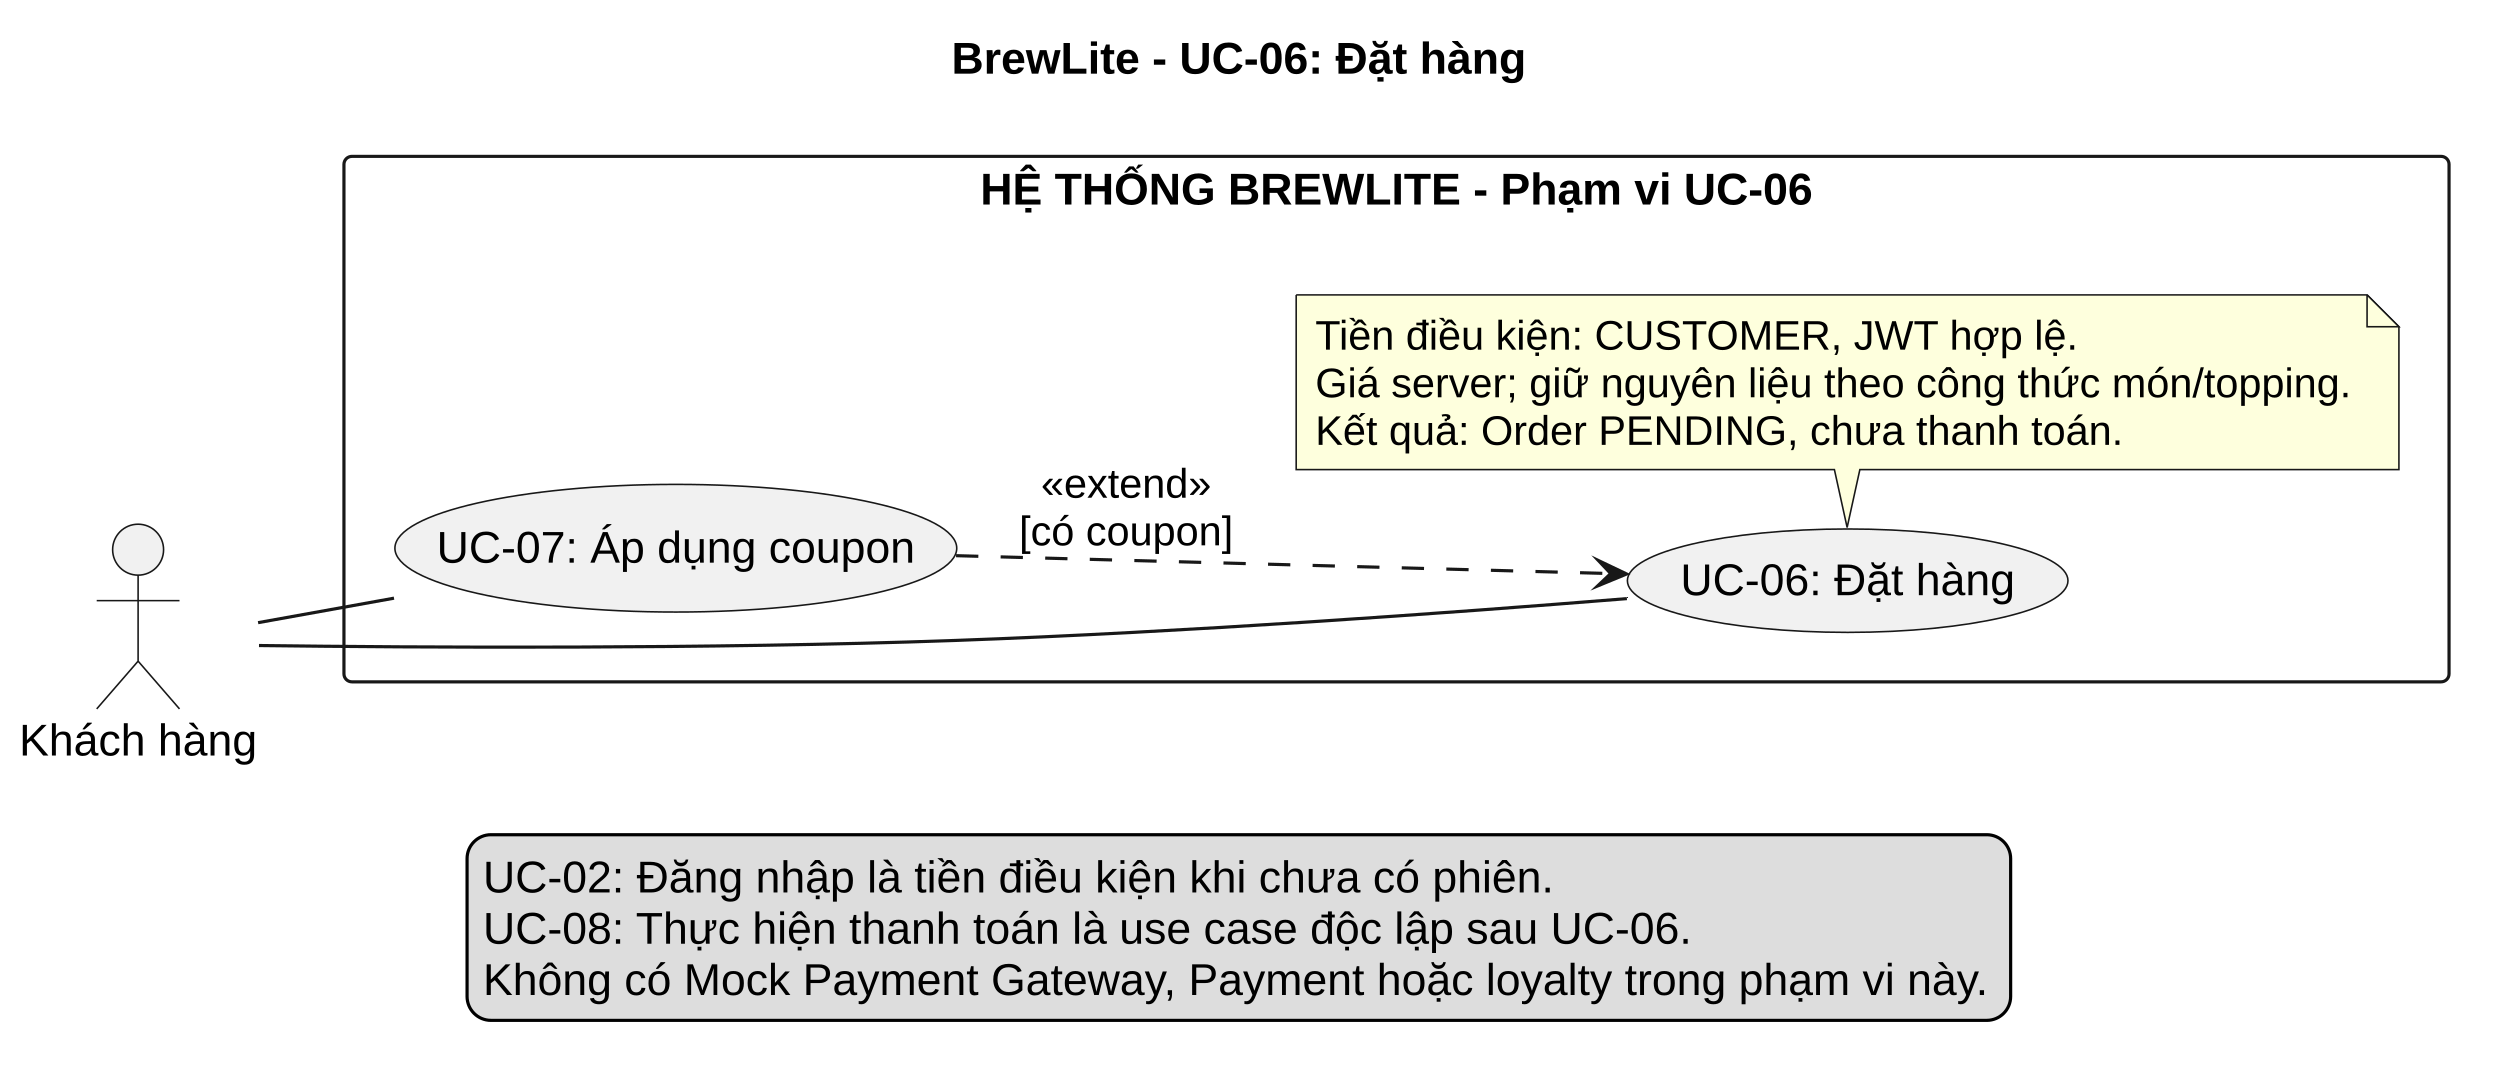
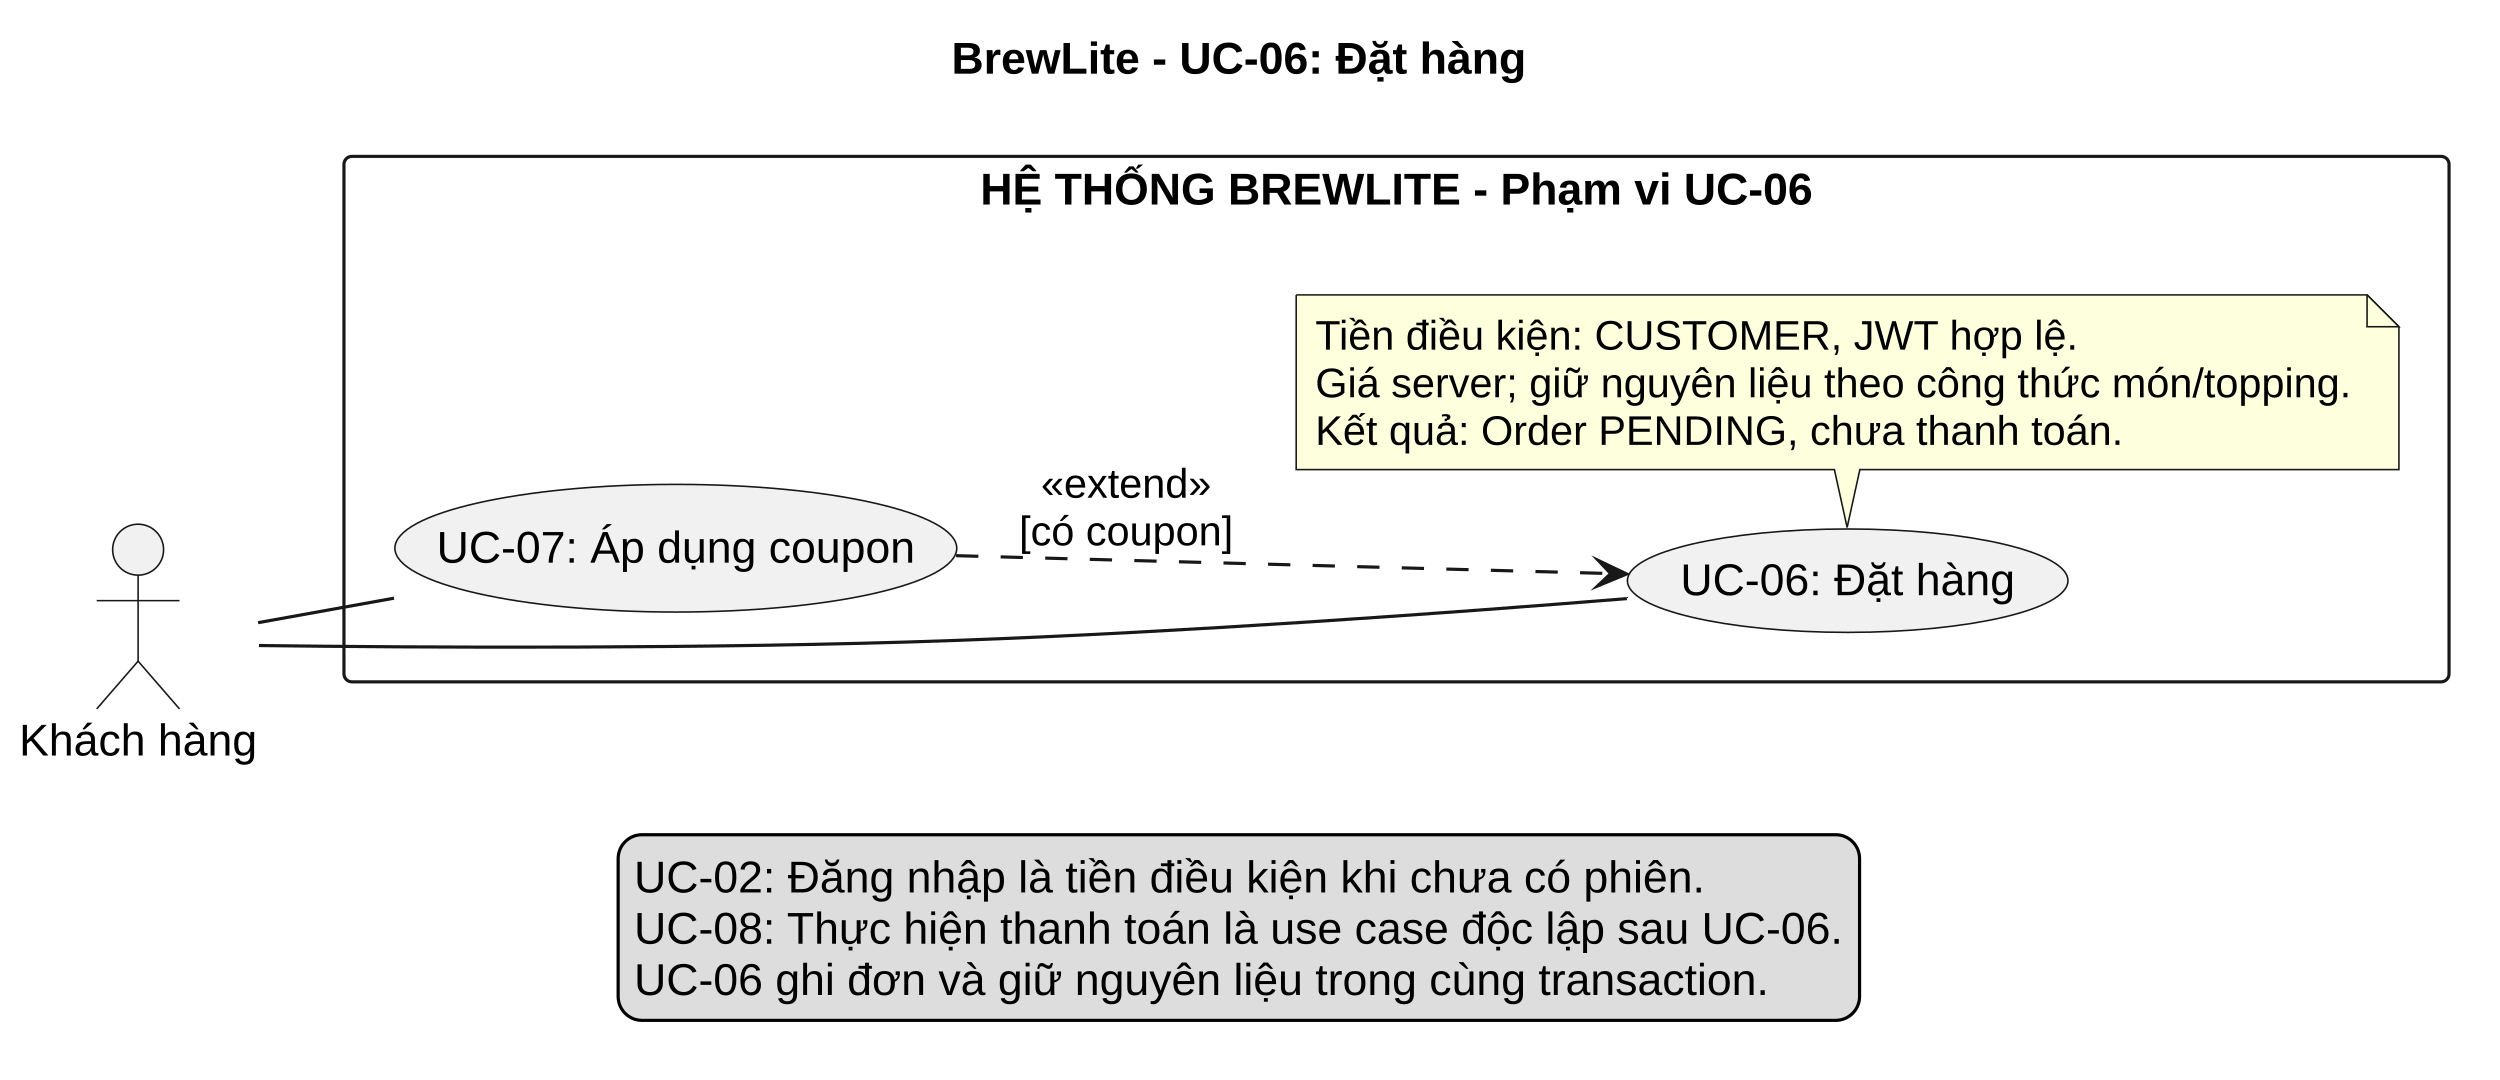
<svg xmlns="http://www.w3.org/2000/svg" version="1.1" data-diagram-type="DESCRIPTION" style="width:785px;height:339px;background:#FFFFFF;" width="785px" height="339px" viewBox="0 0 785 339" zoomAndPan="magnify" preserveAspectRatio="none" contentStyleType="text/css">
  <defs />
  <g font-family="sans-serif" lengthAdjust="spacing">
    <g class="title" data-source-line="5">
      <text x="298.769" y="23.132" fill="#000" font-size="14" textLength="180.462" font-weight="700" font-family="Arial">BrewLite - UC-06: Đặt hàng</text>
    </g>
    <g class="cluster" data-qualified-name="H. TH.NG BREWLITE - Ph.m vi UC-06" id="ent0002" data-source-line="7">
      <rect x="108" y="49.099" width="661" height="165" fill="none" style="stroke:#181818;stroke-width:1;" rx="2.5" ry="2.5" />
      <text x="307.821" y="64.23" fill="#000" font-size="14" textLength="261.358" font-weight="700" font-family="Arial">HỆ THỐNG BREWLITE - Phạm vi UC-06</text>
    </g>
    <g class="entity" data-qualified-name="Customer" id="ent0001" data-source-line="6">
      <ellipse cx="43.365" cy="172.599" rx="8" ry="8" fill="#F1F1F1" style="stroke:#181818;stroke-width:0.5;" />
      <path d="M43.365,180.599 L43.365,207.599 M30.365,188.599 L56.365,188.599 M43.365,207.599 L30.365,222.599 M43.365,207.599 L56.365,222.599" style="stroke:#181818;stroke-width:0.5;" fill="none" />
      <text x="6" y="237.23" fill="#000" font-size="14" textLength="74.73" font-family="Arial">Khách hàng</text>
    </g>
    <g class="entity" data-qualified-name="H. TH.NG BREWLITE - Ph.m vi UC-06.Order" id="ent0003" data-source-line="8">
      <ellipse cx="580.173" cy="182.333" rx="69.173" ry="16.235" fill="#F1F1F1" style="stroke:#181818;stroke-width:0.5;" />
      <text x="527.646" y="186.883" fill="#000" font-size="14" textLength="105.055" font-family="Arial">UC-06: Đặt hàng</text>
    </g>
    <g class="entity" data-qualified-name="H. TH.NG BREWLITE - Ph.m vi UC-06.Coupon" id="ent0004" data-source-line="9">
      <ellipse cx="212.21" cy="172.141" rx="88.21" ry="20.042" fill="#F1F1F1" style="stroke:#181818;stroke-width:0.5;" />
      <text x="137.104" y="176.69" fill="#000" font-size="14" textLength="150.213" font-family="Arial">UC-07: Áp dụng coupon</text>
    </g>
    <g class="entity" data-qualified-name="H. TH.NG BREWLITE - Ph.m vi UC-06.GMN6" id="ent0007" data-source-line="12">
      <path d="M407,92.599 L407,147.445 A0,0 0 0 0 407,147.445 L576,147.445 L580,165.63 L584,147.445 L753.26,147.445 A0,0 0 0 0 753.26,147.445 L753.26,102.599 L743.26,92.599 L407,92.599 A0,0 0 0 0 407,92.599" style="stroke:#181818;stroke-width:0.5;" fill="#FEFFDD" />
      <path d="M743.26,92.599 L743.26,102.599 L753.26,102.599 L743.26,92.599" style="stroke:#181818;stroke-width:0.5;" fill="#FEFFDD" />
      <text x="413" y="109.792" fill="#000" font-size="13" textLength="240.424" font-family="Arial">Tiền điều kiện: CUSTOMER, JWT hợp lệ.</text>
      <text x="413" y="124.741" fill="#000" font-size="13" textLength="325.26" font-family="Arial">Giá server; giữ nguyên liệu theo công thức món/topping.</text>
      <text x="413" y="139.69" fill="#000" font-size="13" textLength="253.665" font-family="Arial">Kết quả: Order PENDING, chưa thanh toán.</text>
    </g>
    <g class="link" data-entity-1="ent0004" data-entity-2="ent0003" id="lnk5" data-link-type="dependency">
      <polygon points="510.758,180.234,501.87,175.99,505.759,180.098,501.652,183.987,510.758,180.234" fill="#181818" style="stroke:#181818;stroke-width:1;stroke-linejoin:miter;stroke-miterlimit:10;" />
      <path d="M300.201,174.481 C364.689,176.243 446.283,178.472 505.759,180.098" style="stroke:#181818;stroke-width:1;stroke-dasharray:7,7;" fill="none" />
      <text x="326.862" y="156.292" fill="#000" font-size="13" textLength="53.492" font-family="Arial">«extend»</text>
      <text x="320" y="171.241" fill="#000" font-size="13" textLength="67.215" font-family="Arial">[có coupon]</text>
    </g>
    <g class="link" data-entity-1="ent0001" data-entity-2="ent0003" id="lnk9" data-link-type="association">
      <path d="M81.325,202.694 C130.994,203.329 222.202,203.897 300,201.099 C372.05,198.507 454.391,192.529 510.841,187.965" style="stroke:#181818;stroke-width:1;" fill="none" />
    </g>
    <g class="link" data-entity-1="ent0001" data-entity-2="ent0004" id="lnk10" data-link-type="association">
      <path d="M81.039,195.515 C93.771,193.221 108.657,190.539 123.72,187.825" style="stroke:#181818;stroke-width:1;" fill="none" />
    </g>
    <g class="legend" data-source-line="19">
-       <rect x="146.66" y="262.099" width="484.681" height="58.296" fill="#DDD" style="stroke:#000;stroke-width:1;" rx="7.5" ry="7.5" />
-       <text x="151.66" y="280.23" fill="#000" font-size="14" textLength="336.246" font-family="Arial">UC-02: Đăng nhập là tiền điều kiện khi chưa có phiên.</text>
-       <text x="151.66" y="296.329" fill="#000" font-size="14" textLength="379.805" font-family="Arial">UC-08: Thực hiện thanh toán là use case độc lập sau UC-06.</text>
-       <text x="151.66" y="312.428" fill="#000" font-size="14" textLength="474.681" font-family="Arial">Không có Mock Payment Gateway, Payment hoặc loyalty trong phạm vi này.</text>
+       <rect x="194.098" y="262.099" width="389.805" height="58.296" fill="#DDD" style="stroke:#000;stroke-width:1;" rx="7.5" ry="7.5" />
+       <text x="199.098" y="280.23" fill="#000" font-size="14" textLength="336.246" font-family="Arial">UC-02: Đăng nhập là tiền điều kiện khi chưa có phiên.</text>
+       <text x="199.098" y="296.329" fill="#000" font-size="14" textLength="379.805" font-family="Arial">UC-08: Thực hiện thanh toán là use case độc lập sau UC-06.</text>
+       <text x="199.098" y="312.428" fill="#000" font-size="14" textLength="356.316" font-family="Arial">UC-06 ghi đơn và giữ nguyên liệu trong cùng transaction.</text>
    </g>
  </g>
</svg>
